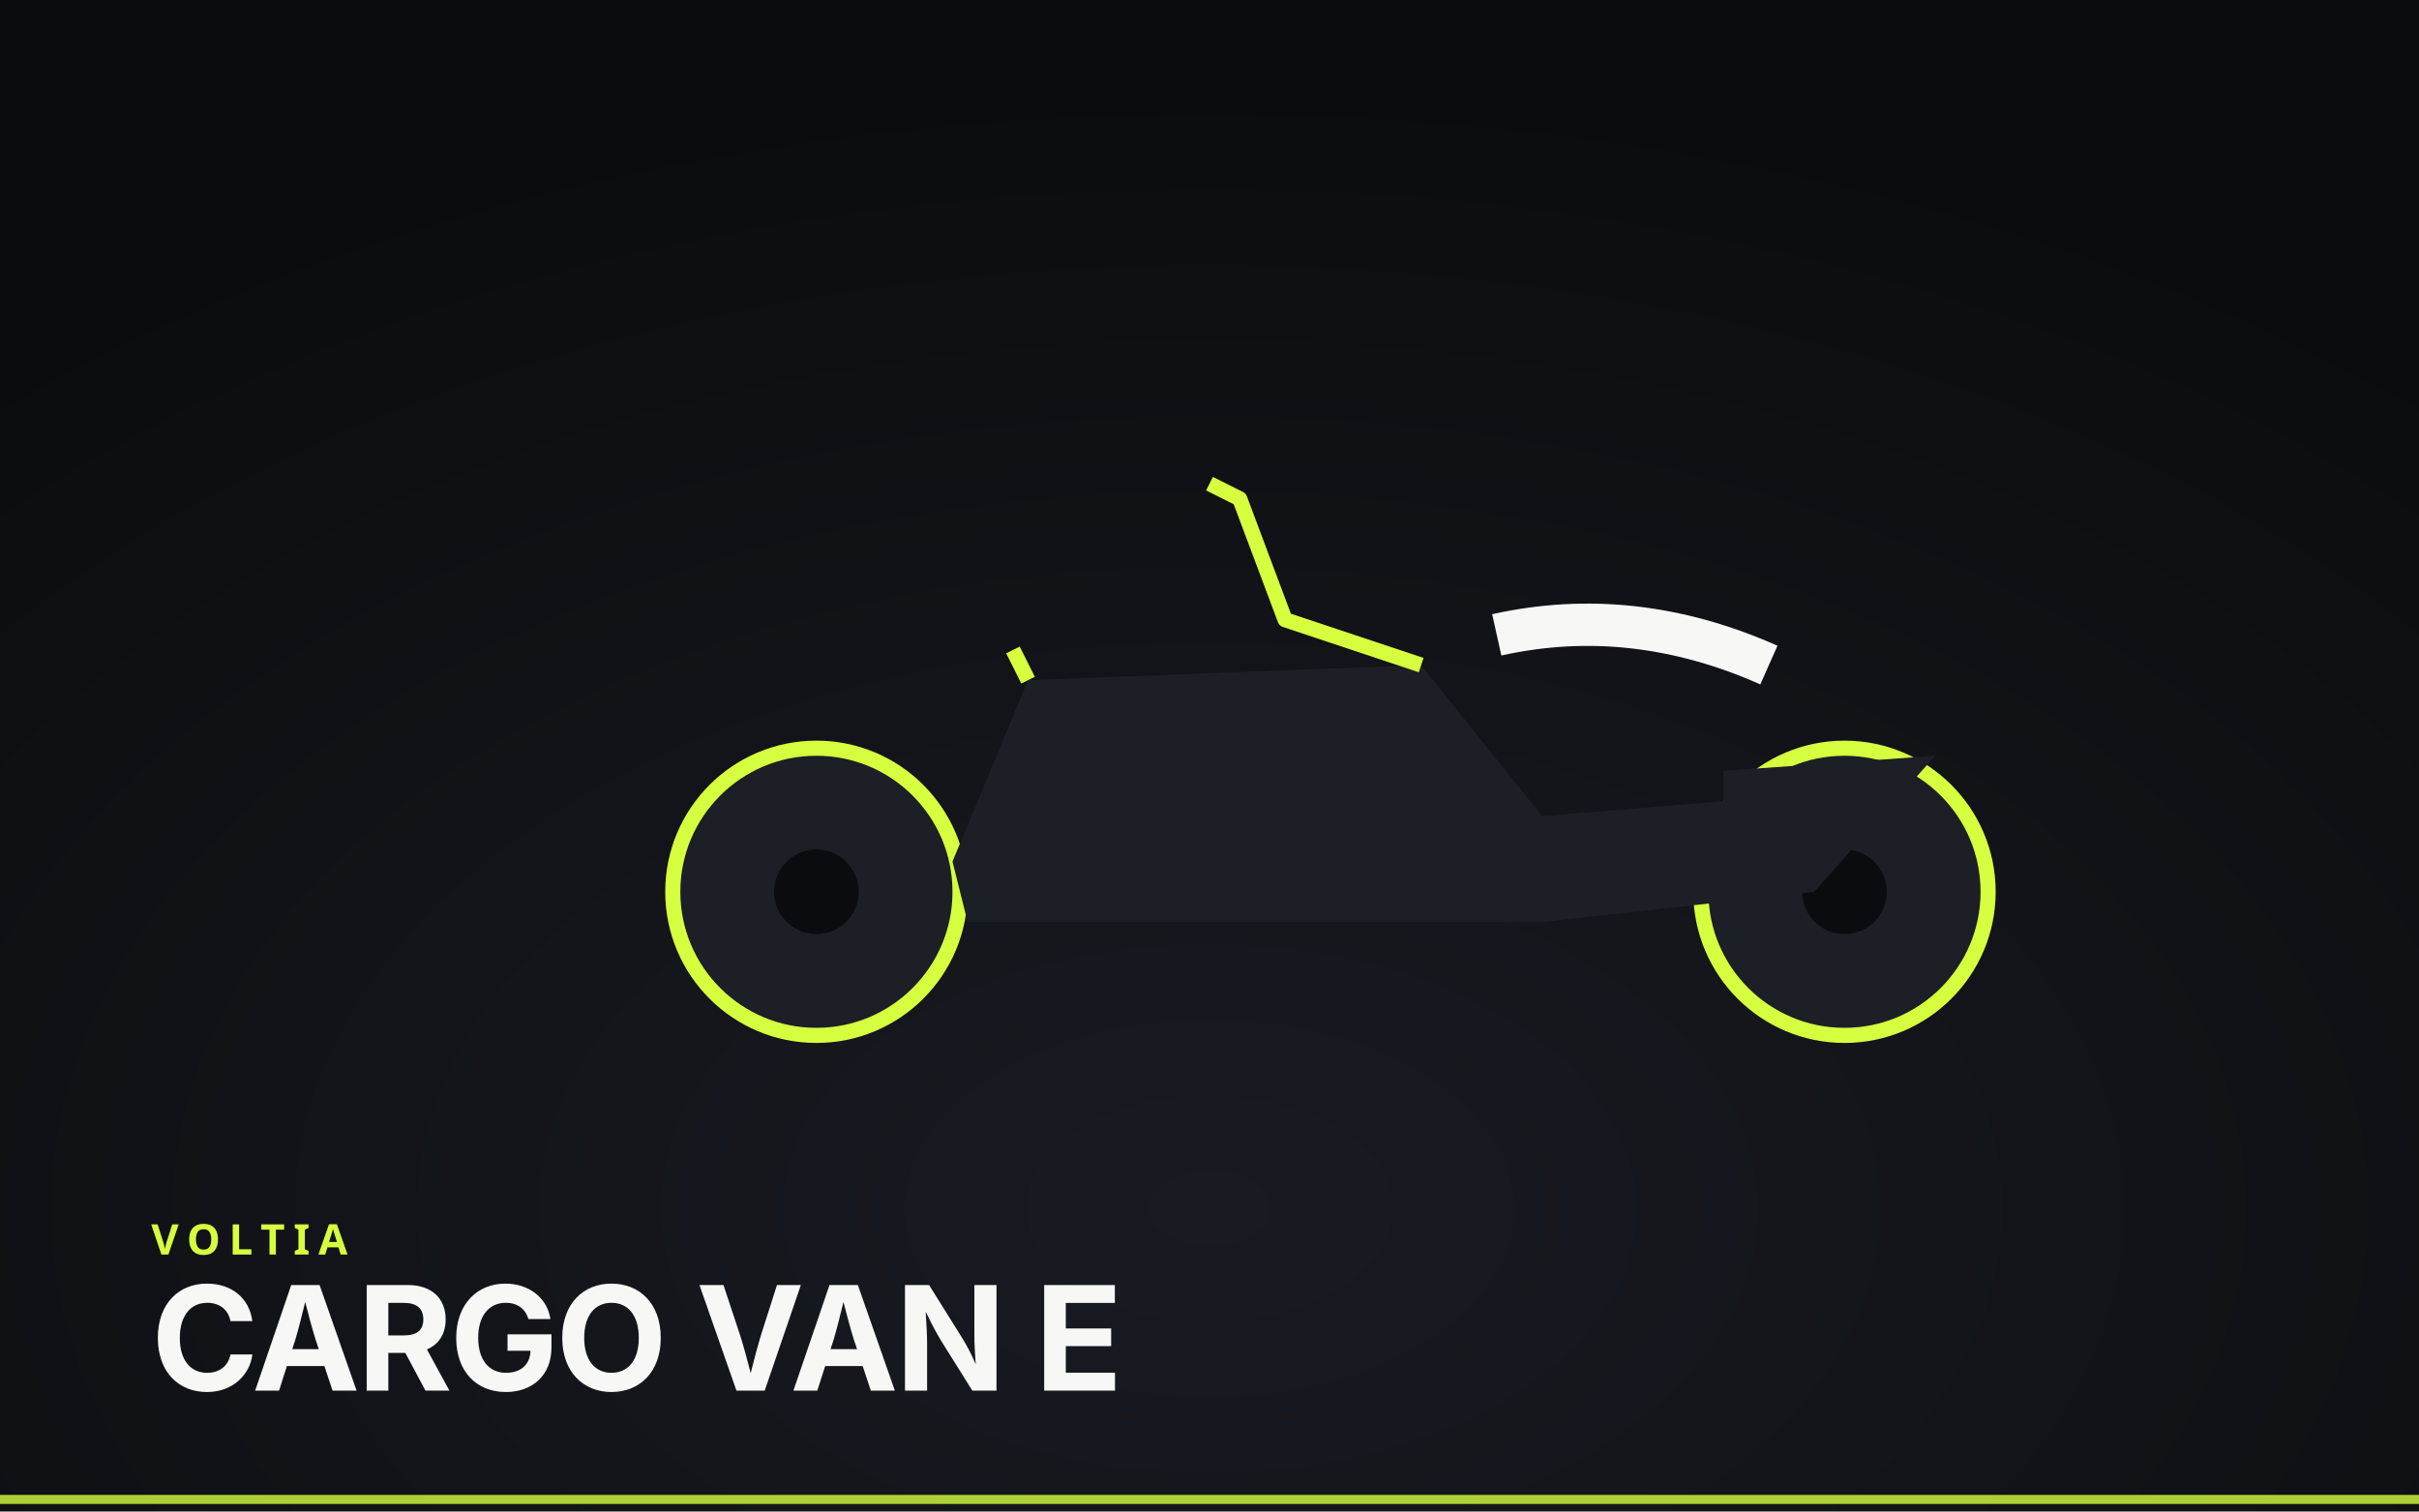
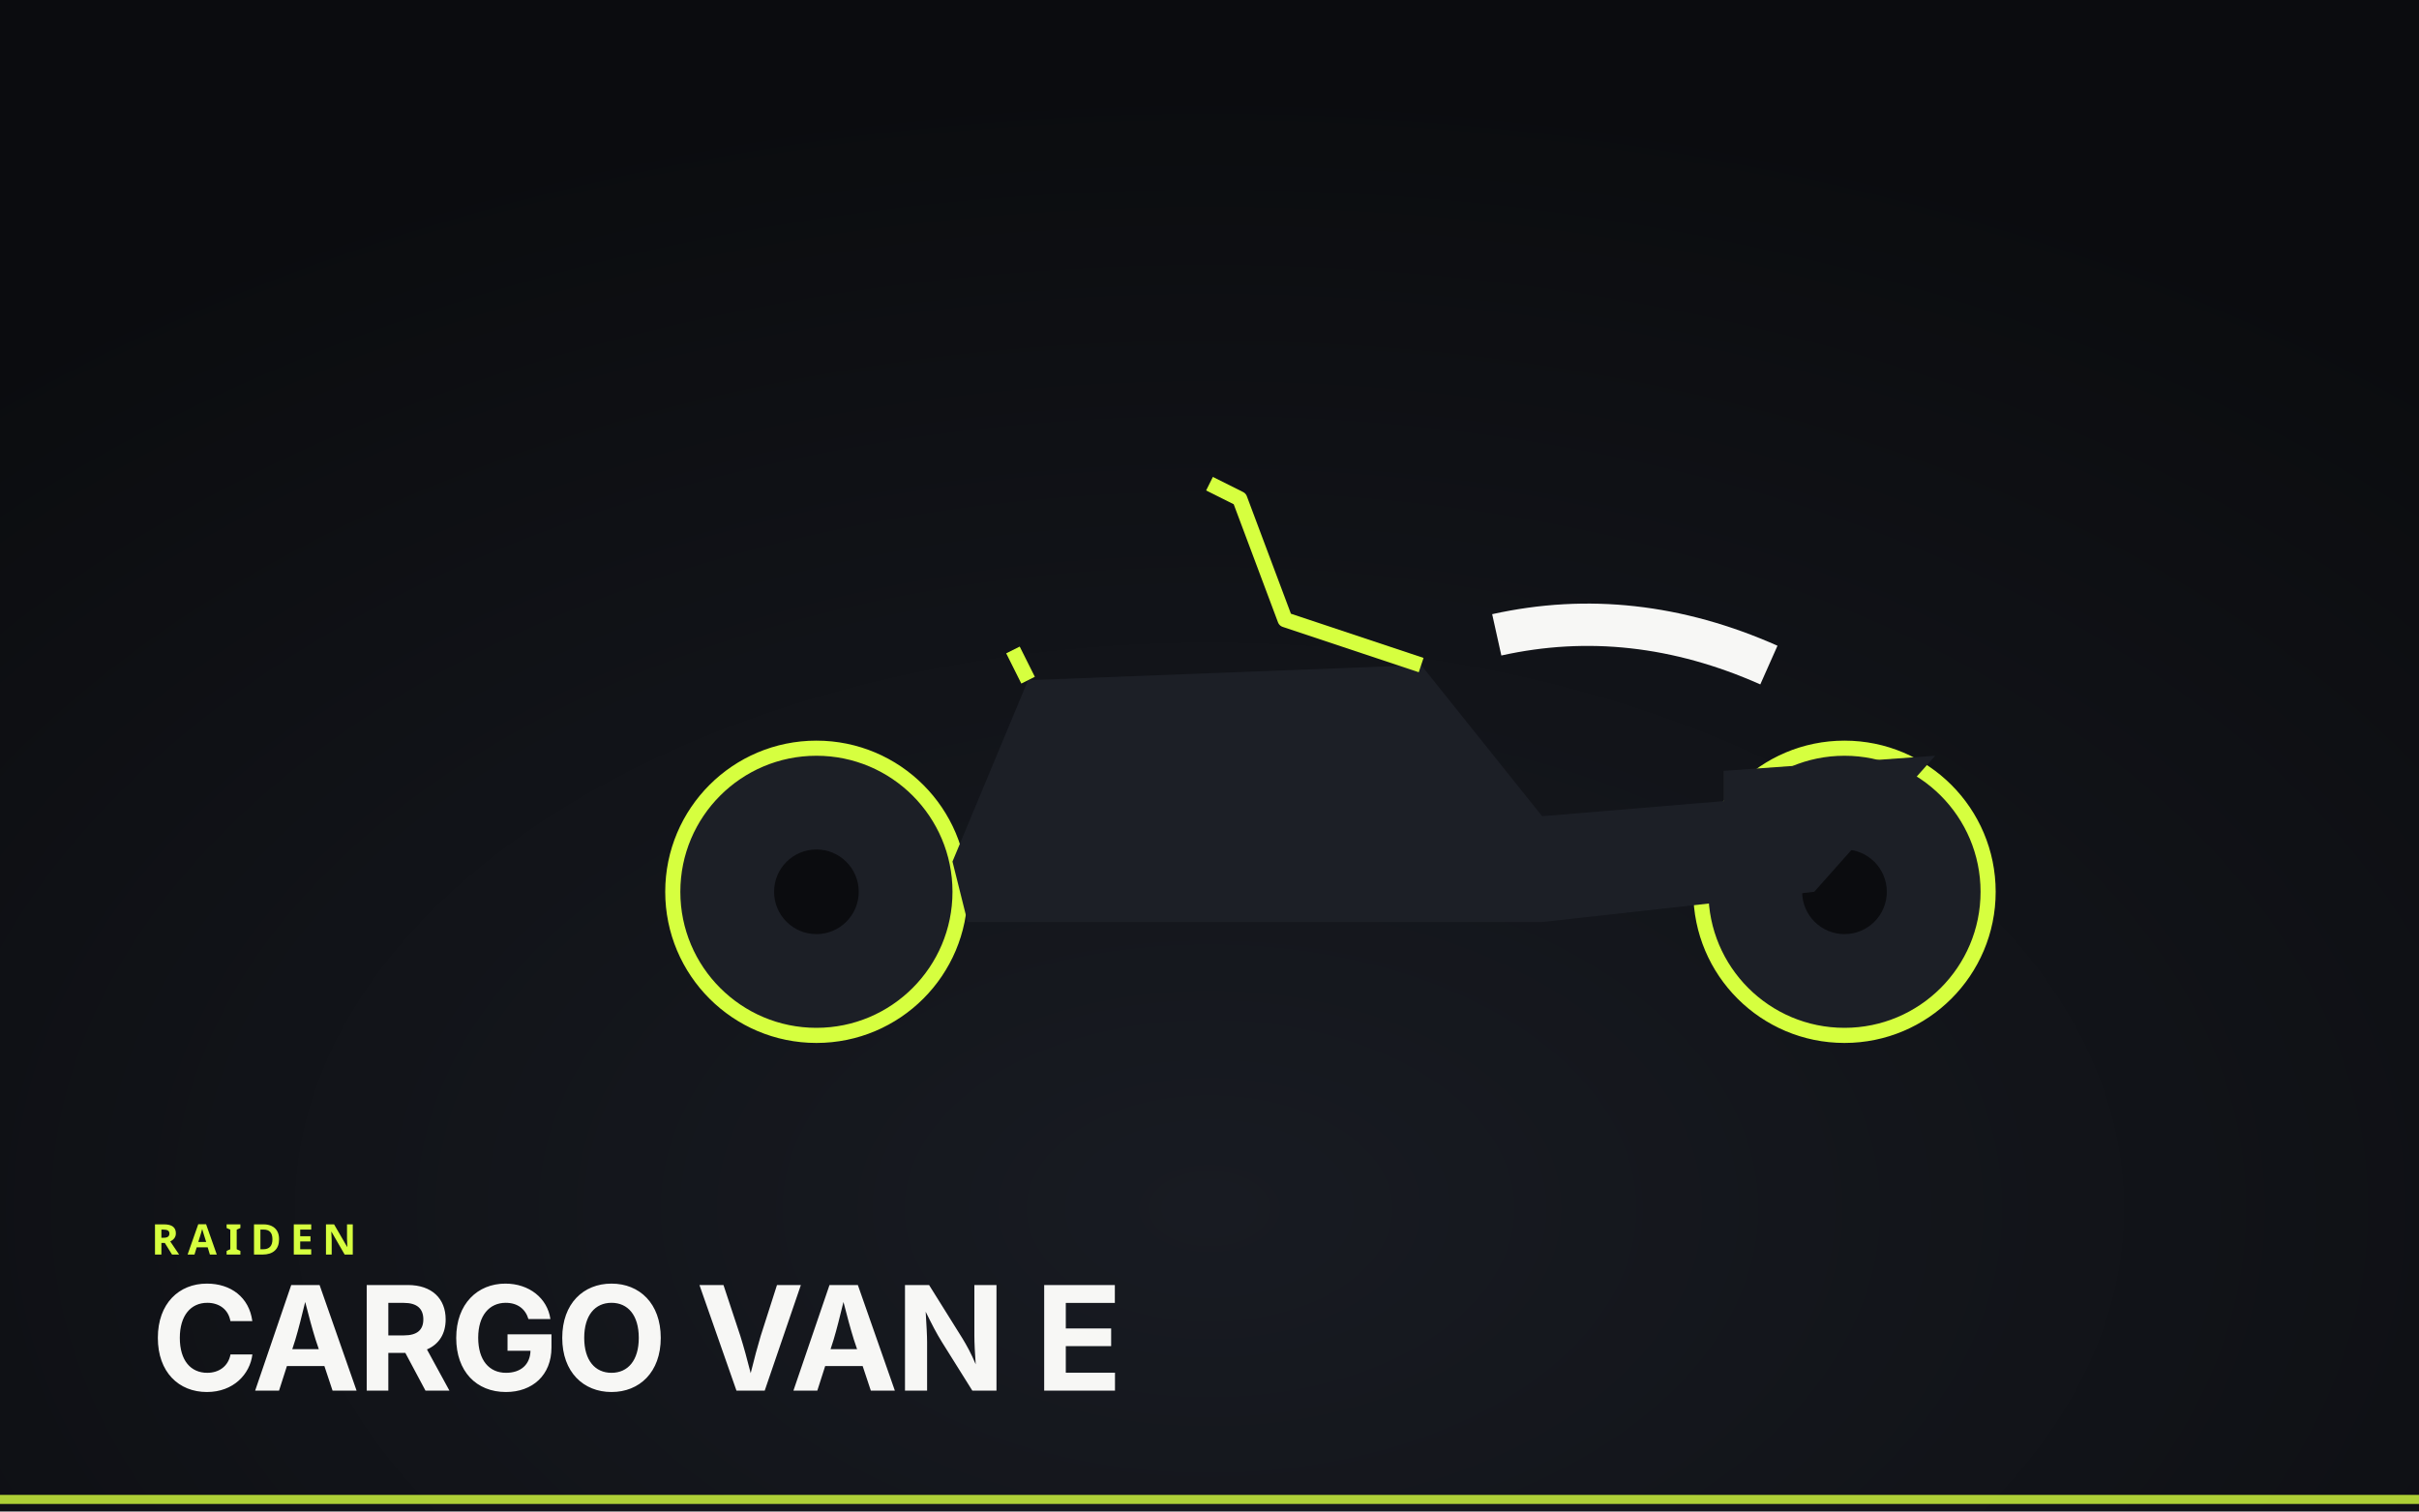
<svg xmlns="http://www.w3.org/2000/svg" viewBox="0 0 1600 1000" width="1600" height="1000" role="img">
  <defs>
    <radialGradient id="g" cx="50%" cy="80%" r="75%">
      <stop offset="0" stop-color="#181B22" />
      <stop offset="1" stop-color="#0B0C0F" />
    </radialGradient>
  </defs>
  <rect width="1600" height="1000" fill="url(#g)" />
  <line x1="0" y1="992" x2="1600" y2="992" stroke="#D6FF3F" stroke-width="6" opacity=".8" />
  <g transform="translate(380 210) scale(1)" stroke-linejoin="round">
    <circle cx="160" cy="380" r="95" fill="#1C1F26" stroke="#D6FF3F" stroke-width="10" />
    <circle cx="840" cy="380" r="95" fill="#1C1F26" stroke="#D6FF3F" stroke-width="10" />
    <circle cx="160" cy="380" r="28" fill="#0B0C0F" />
    <circle cx="840" cy="380" r="28" fill="#0B0C0F" />
    <path d="M250 360 L300 240 L560 230 L640 330 L760 320 L760 300 L900 290 L820 380 L640 400 L260 400 Z" fill="#1C1F26" />
    <path d="M560 230 L470 200 L440 120 L420 110 M300 240 L290 220" stroke="#D6FF3F" stroke-width="10" fill="none" />
    <path d="M610 210 Q700 190 790 230" stroke="#F7F7F5" stroke-width="28" fill="none" />
  </g>
-   <text x="100" y="830" font-family="system-ui, sans-serif" font-size="28" font-weight="600" fill="#D6FF3F" letter-spacing=".2em">VOLTIA</text>
+   <text x="100" y="830" font-family="system-ui, sans-serif" font-size="28" font-weight="600" fill="#D6FF3F" letter-spacing=".2em">RAIDEN</text>
  <text x="100" y="920" font-family="system-ui, -apple-system, sans-serif" font-size="96" font-weight="700" fill="#F7F7F5" letter-spacing="-0.02em">CARGO VAN E</text>
</svg>
